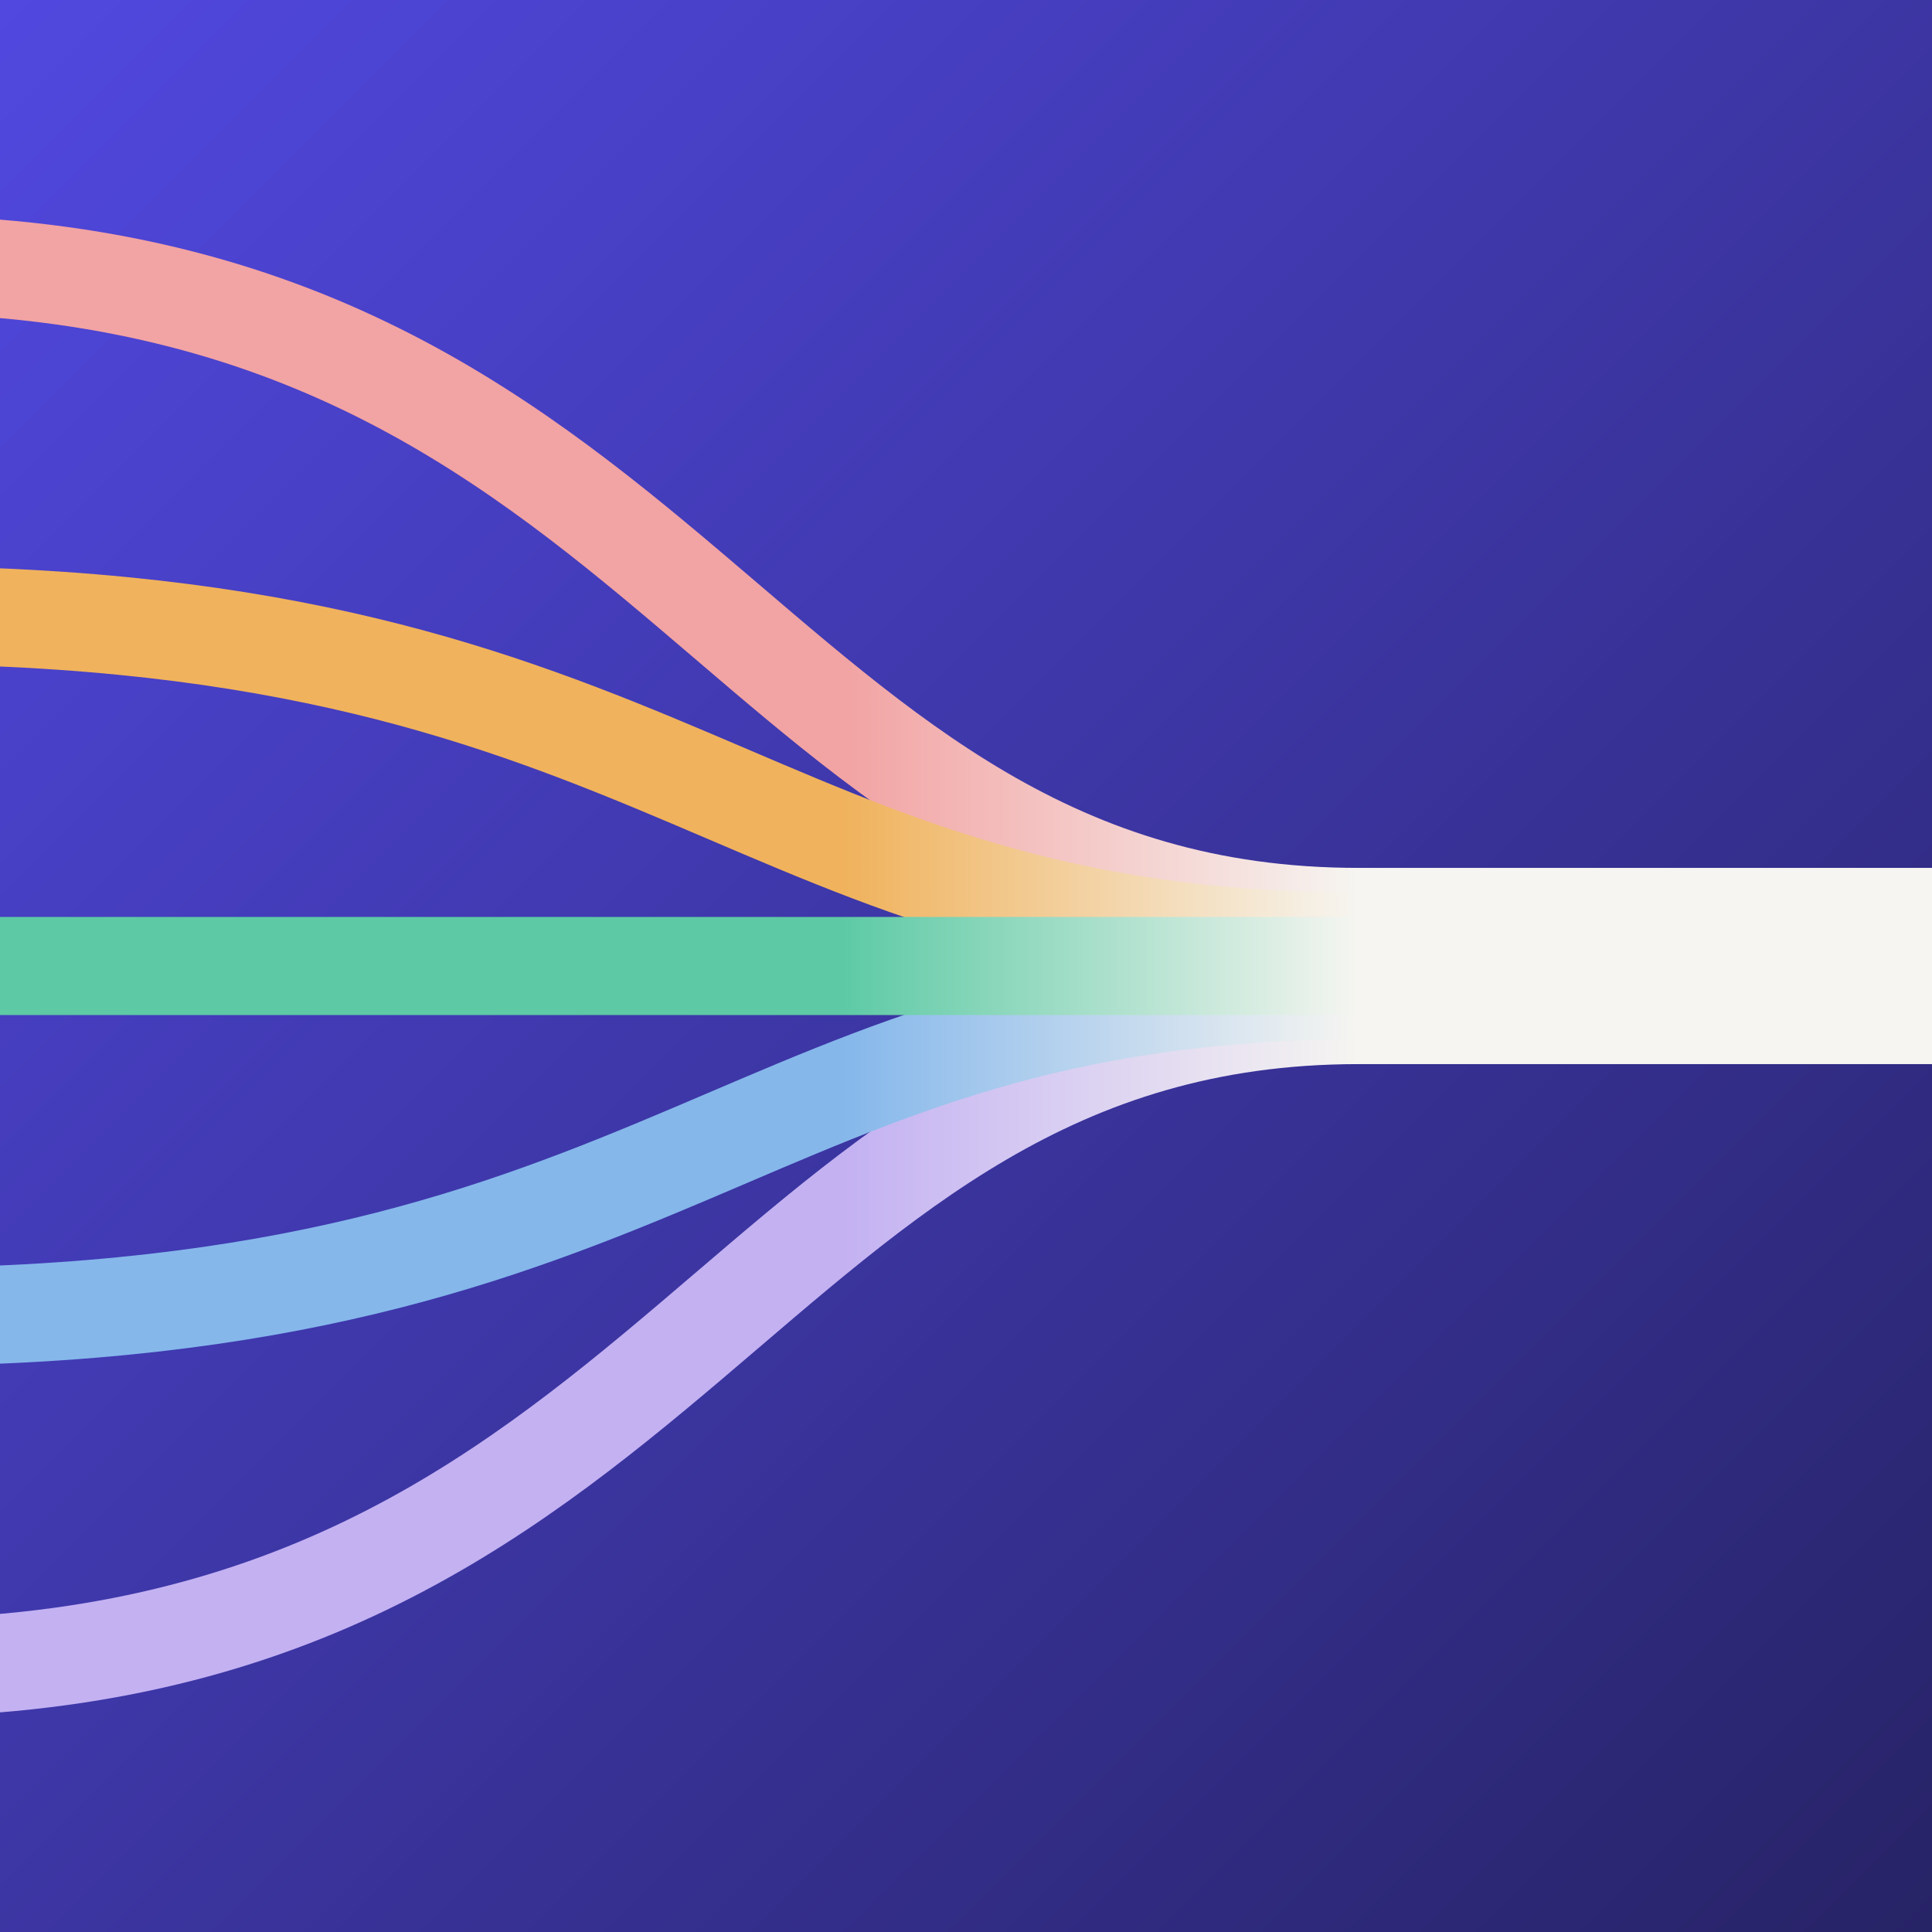
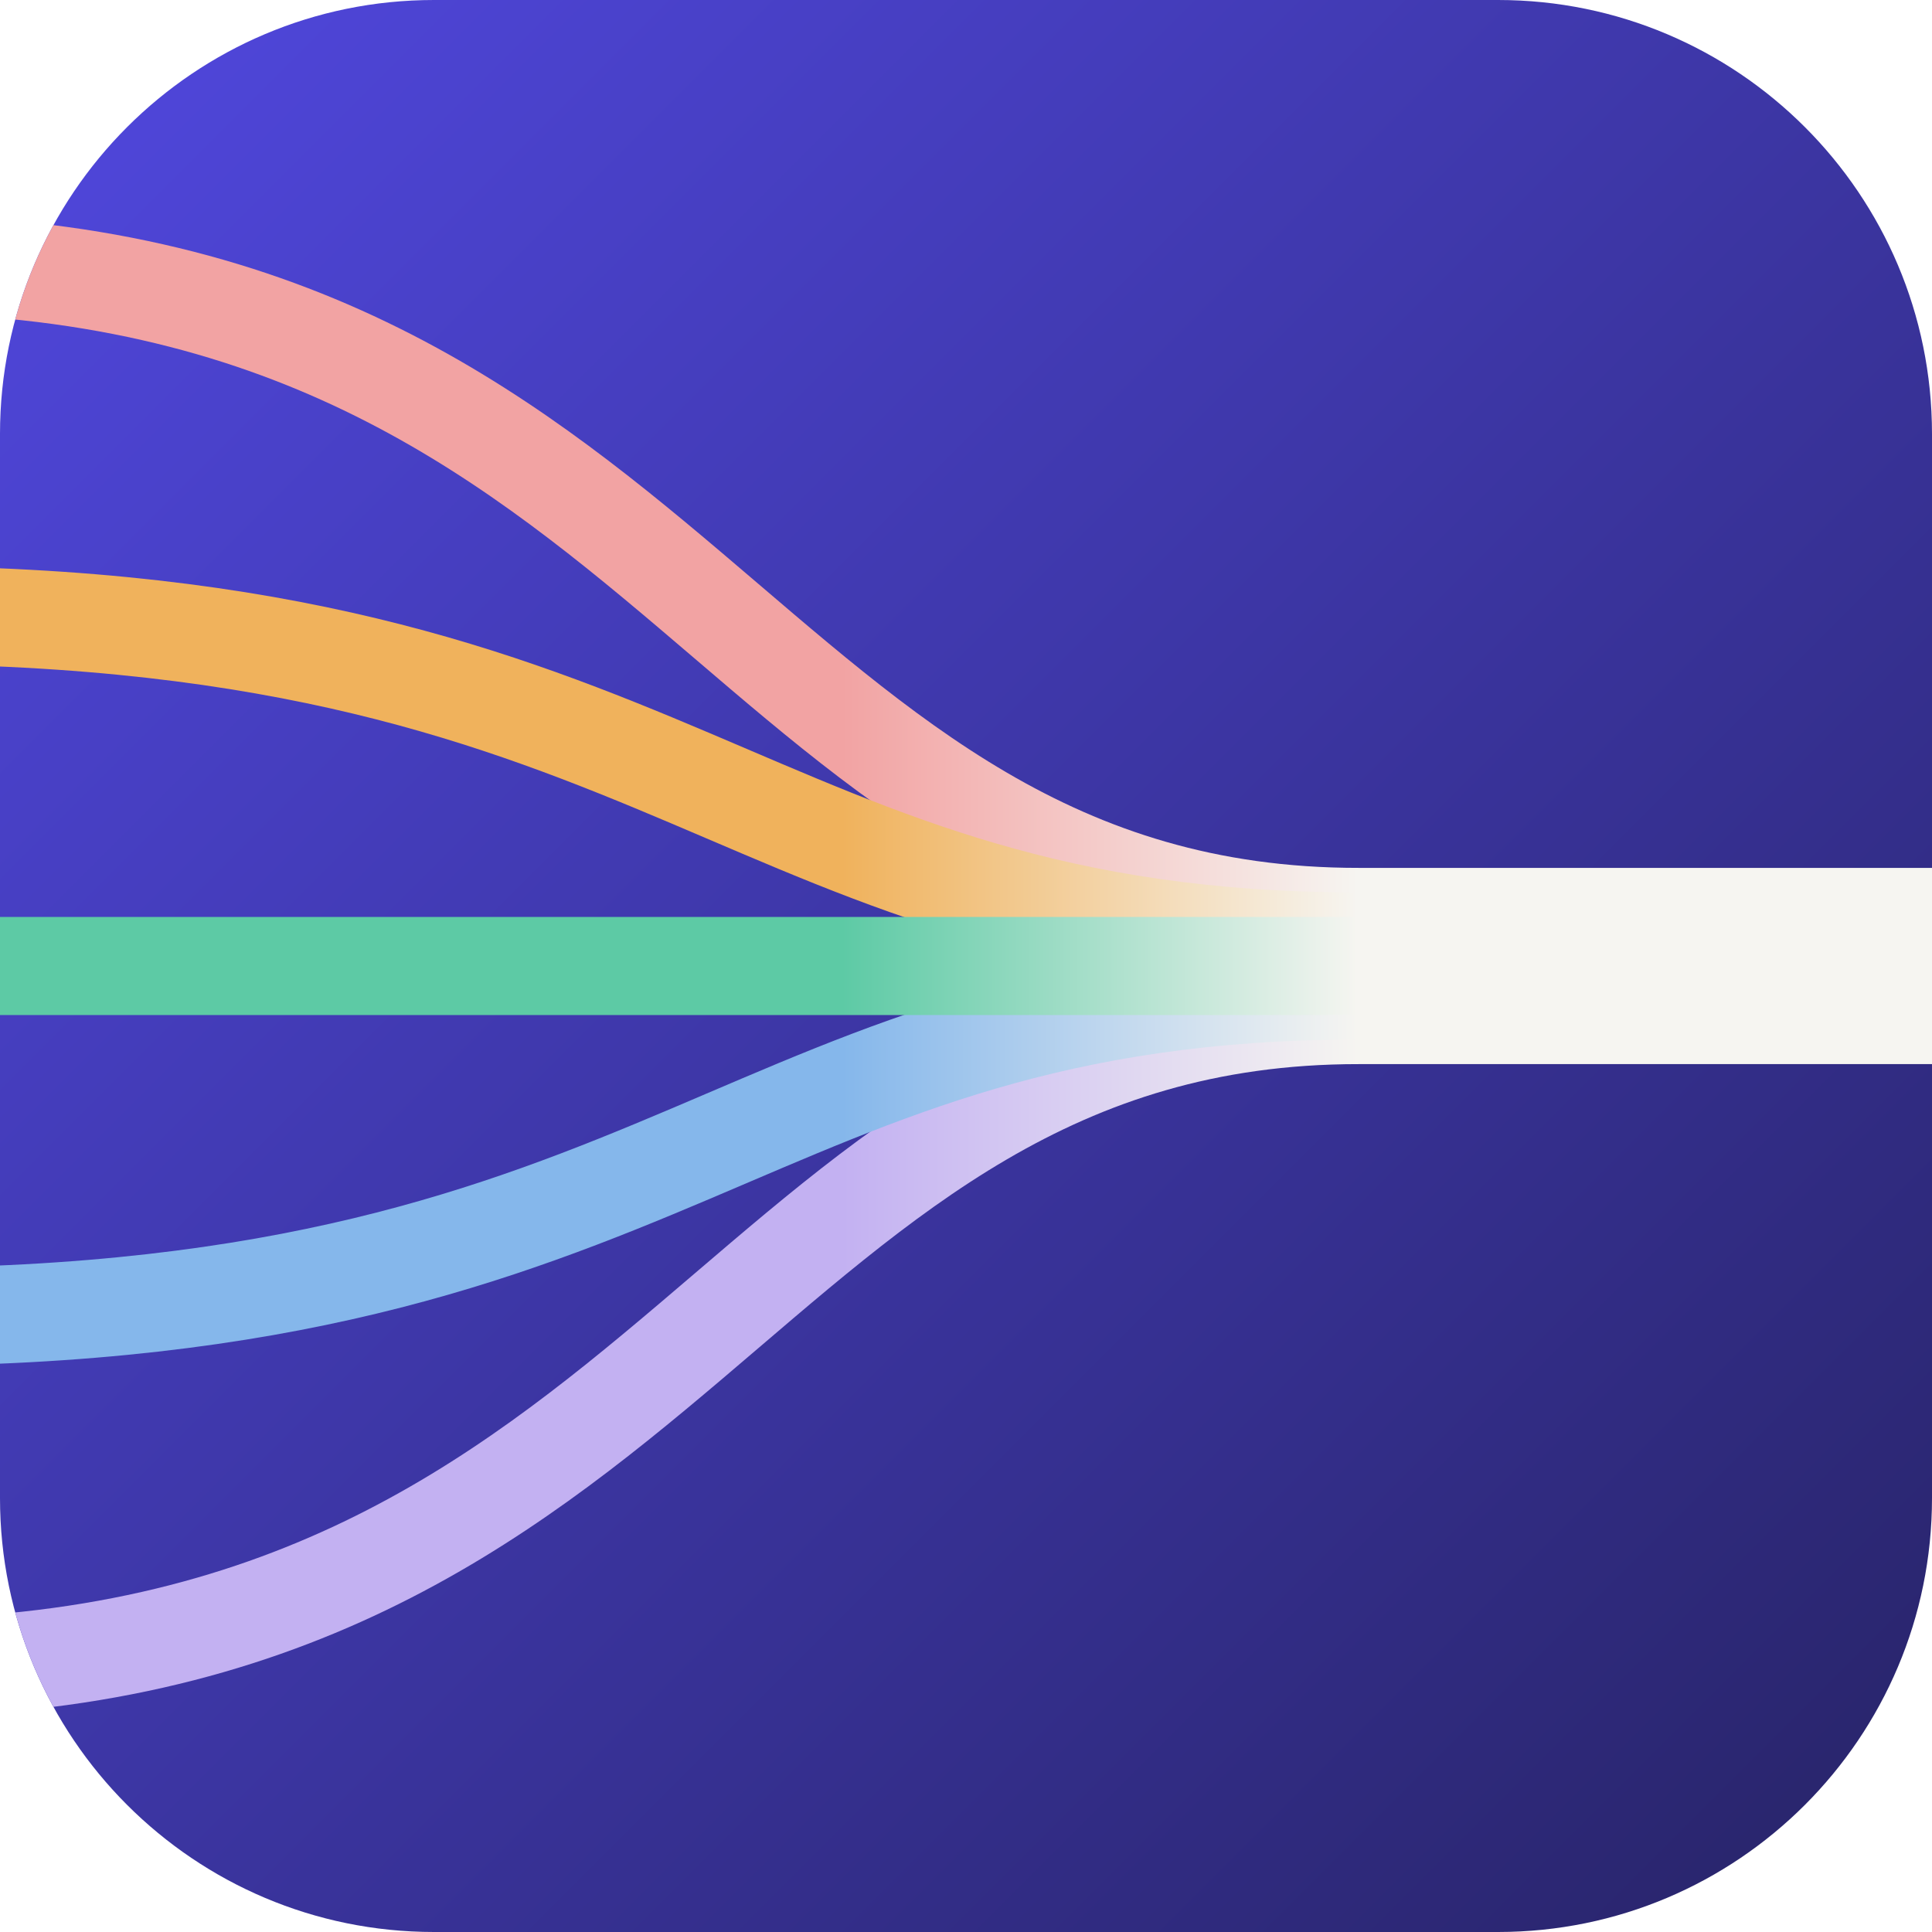
<svg xmlns="http://www.w3.org/2000/svg" viewBox="0 0 1024 1024">
  <defs>
+     <clipPath id="round">
+       <rect width="1024" height="1024" rx="230" />
+     </clipPath>
    <linearGradient id="rbg" x1="0" y1="0" x2="1" y2="1">
      <stop offset="0" stop-color="#5148e0" />
      <stop offset="1" stop-color="#272366" />
    </linearGradient>
    <linearGradient id="rt0" gradientUnits="userSpaceOnUse" x1="446.4" y1="0" x2="720" y2="0">
      <stop offset="0" stop-color="#f2a3a3" />
      <stop offset="1" stop-color="#f6f5f1" />
    </linearGradient>
    <linearGradient id="rt4" gradientUnits="userSpaceOnUse" x1="446.4" y1="0" x2="720" y2="0">
      <stop offset="0" stop-color="#c3b1f2" />
      <stop offset="1" stop-color="#f6f5f1" />
    </linearGradient>
    <linearGradient id="rt1" gradientUnits="userSpaceOnUse" x1="446.4" y1="0" x2="720" y2="0">
      <stop offset="0" stop-color="#f0b25c" />
      <stop offset="1" stop-color="#f6f5f1" />
    </linearGradient>
    <linearGradient id="rt3" gradientUnits="userSpaceOnUse" x1="446.4" y1="0" x2="720" y2="0">
      <stop offset="0" stop-color="#85b7eb" />
      <stop offset="1" stop-color="#f6f5f1" />
    </linearGradient>
    <linearGradient id="rt2" gradientUnits="userSpaceOnUse" x1="446.4" y1="0" x2="720" y2="0">
      <stop offset="0" stop-color="#5dcaa5" />
      <stop offset="1" stop-color="#f6f5f1" />
    </linearGradient>
  </defs>
-   <rect width="1024" height="1024" fill="url(#rbg)" />
-   <g fill="none">
-     <path d="M-60 140 C360 140 396 486 720 486" stroke="url(#rt0)" stroke-width="52" />
-     <path d="M-60 884 C360 884 396 538 720 538" stroke="url(#rt4)" stroke-width="52" />
-     <path d="M-60 326 C360 326 396 499 720 499" stroke="url(#rt1)" stroke-width="52" />
-     <path d="M-60 698 C360 698 396 525 720 525" stroke="url(#rt3)" stroke-width="52" />
-     <path d="M-60 512 C360 512 396 512 720 512" stroke="url(#rt2)" stroke-width="52" />
-     <path d="M718 512 H1084" stroke="#f6f5f1" stroke-width="104" />
+   <g clip-path="url(#round)">
+     <rect width="1024" height="1024" fill="url(#rbg)" />
+     <g fill="none">
+       <path d="M-60 140 C360 140 396 486 720 486" stroke="url(#rt0)" stroke-width="52" />
+       <path d="M-60 884 C360 884 396 538 720 538" stroke="url(#rt4)" stroke-width="52" />
+       <path d="M-60 326 C360 326 396 499 720 499" stroke="url(#rt1)" stroke-width="52" />
+       <path d="M-60 698 C360 698 396 525 720 525" stroke="url(#rt3)" stroke-width="52" />
+       <path d="M-60 512 C360 512 396 512 720 512" stroke="url(#rt2)" stroke-width="52" />
+       <path d="M718 512 H1084" stroke="#f6f5f1" stroke-width="104" />
+     </g>
  </g>
</svg>
